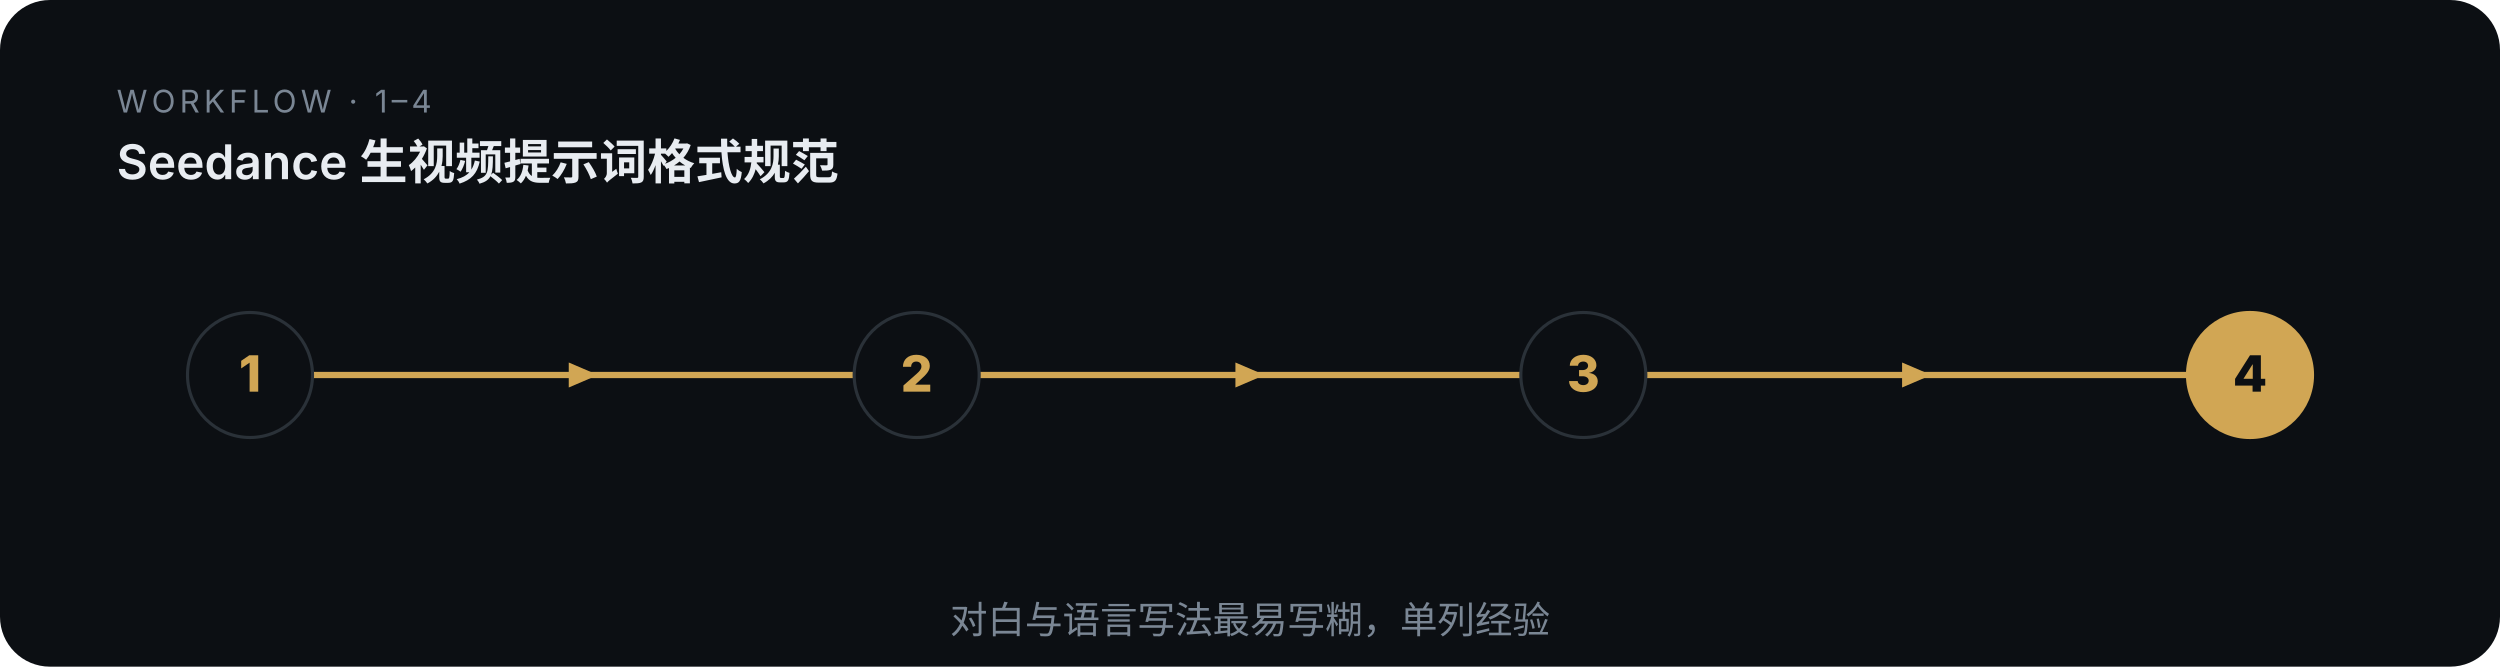
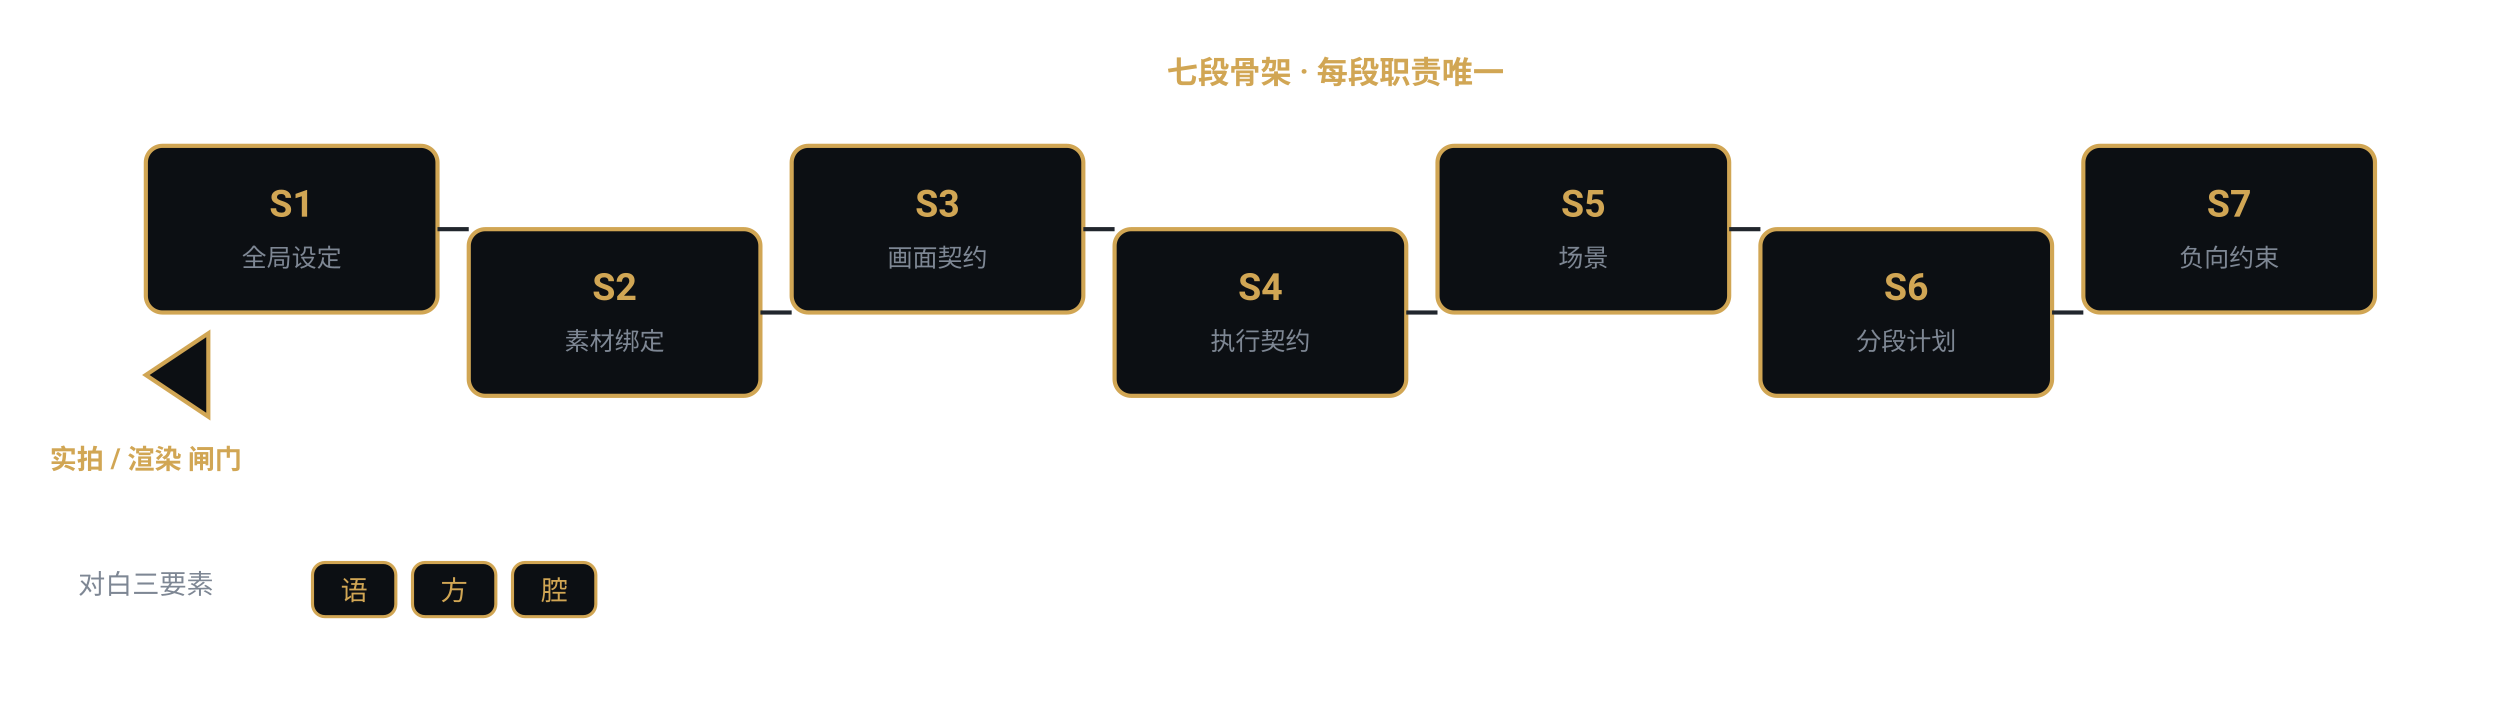
- <svg xmlns="http://www.w3.org/2000/svg" width="1200" height="320" viewBox="0 0 1200 320" role="img" aria-labelledby="title desc">
-   <rect width="1200" height="320" rx="24" fill="#0C0F13" />
-   <g id="title-block" transform="translate(56 40)">
-     <text x="0" y="14" fill="#7A8694" font-size="15" letter-spacing="2" font-family="-apple-system, BlinkMacSystemFont, 'Segoe UI', 'PingFang SC', 'Microsoft YaHei', sans-serif">WORKFLOW · 1–4</text>
-     <text x="0" y="46" fill="#E8ECF1" font-size="23" font-weight="600" font-family="-apple-system, BlinkMacSystemFont, 'Segoe UI', 'PingFang SC', 'Microsoft YaHei', sans-serif">Seedance 生视频提示词格式规范</text>
-   </g>
-   <g id="project-proof">
-     <line x1="120.0" y1="180" x2="1080.0" y2="180" stroke="#D1A654" stroke-width="3" />
-     <path d="M273.0 174 L287.0 180 L273.0 186 Z" fill="#D1A654" />
-     <path d="M593.0 174 L607.0 180 L593.0 186 Z" fill="#D1A654" />
-     <path d="M913.0 174 L927.0 180 L913.0 186 Z" fill="#D1A654" />
-     <g id="stage-1" transform="translate(120 180)">
-       <circle r="30" fill="#0C0F13" stroke="#2A3138" stroke-width="1.5" />
-       <text x="0" y="8" fill="#D1A654" font-size="24" font-weight="800" text-anchor="middle" font-family="-apple-system, BlinkMacSystemFont, 'Segoe UI', 'PingFang SC', 'Microsoft YaHei', sans-serif">1</text>
-       <text x="0" y="238" fill="#E8ECF1" font-size="21" font-weight="600" text-anchor="middle" font-family="-apple-system, BlinkMacSystemFont, 'Segoe UI', 'PingFang SC', 'Microsoft YaHei', sans-serif">锁骨架</text>
-     </g>
-     <g id="stage-2" transform="translate(440 180)">
-       <circle r="30" fill="#0C0F13" stroke="#2A3138" stroke-width="1.5" />
-       <text x="0" y="8" fill="#D1A654" font-size="24" font-weight="800" text-anchor="middle" font-family="-apple-system, BlinkMacSystemFont, 'Segoe UI', 'PingFang SC', 'Microsoft YaHei', sans-serif">2</text>
-       <text x="0" y="238" fill="#E8ECF1" font-size="21" font-weight="600" text-anchor="middle" font-family="-apple-system, BlinkMacSystemFont, 'Segoe UI', 'PingFang SC', 'Microsoft YaHei', sans-serif">写对白</text>
-     </g>
-     <g id="stage-3" transform="translate(760 180)">
-       <circle r="30" fill="#0C0F13" stroke="#2A3138" stroke-width="1.5" />
-       <text x="0" y="8" fill="#D1A654" font-size="24" font-weight="800" text-anchor="middle" font-family="-apple-system, BlinkMacSystemFont, 'Segoe UI', 'PingFang SC', 'Microsoft YaHei', sans-serif">3</text>
-       <text x="0" y="238" fill="#E8ECF1" font-size="21" font-weight="600" text-anchor="middle" font-family="-apple-system, BlinkMacSystemFont, 'Segoe UI', 'PingFang SC', 'Microsoft YaHei', sans-serif">排镜头</text>
-     </g>
-     <g id="stage-4" transform="translate(1080 180)">
-       <circle r="30" fill="#D1A654" stroke="#D1A654" stroke-width="1.5" />
-       <text x="0" y="8" fill="#0C0F13" font-size="24" font-weight="800" text-anchor="middle" font-family="-apple-system, BlinkMacSystemFont, 'Segoe UI', 'PingFang SC', 'Microsoft YaHei', sans-serif">4</text>
-       <text x="0" y="238" fill="#E8ECF1" font-size="21" font-weight="600" text-anchor="middle" font-family="-apple-system, BlinkMacSystemFont, 'Segoe UI', 'PingFang SC', 'Microsoft YaHei', sans-serif">定参数</text>
-     </g>
-   </g>
-   <g id="metadata">
-     <text x="600" y="304" fill="#7A8694" font-size="18" text-anchor="middle" font-family="-apple-system, BlinkMacSystemFont, 'Segoe UI', 'PingFang SC', 'Microsoft YaHei', sans-serif">对白与语言写法最易写糊，单列经验</text>
-   </g>
+ <svg xmlns="http://www.w3.org/2000/svg" viewBox="0 0 1200 340" width="100%" role="img" font-family="-apple-system, BlinkMacSystemFont, 'Segoe UI', Roboto, 'Helvetica Neue', Arial, 'PingFang SC', 'Microsoft YaHei', sans-serif">
+   <rect width="0" height="0" fill="#0C0F13" />
+   <rect x="70" y="70" width="140" height="80" rx="8" fill="#0C0F13" stroke="#D1A654" stroke-width="2" />
+   <text x="140" y="104" font-family="-apple-system, BlinkMacSystemFont, 'Segoe UI', Roboto, 'Helvetica Neue', Arial, 'PingFang SC', 'Microsoft YaHei', sans-serif" font-size="18" fill="#D1A654" font-weight="700" text-anchor="middle">S1</text>
+   <text x="140" y="128" font-family="-apple-system, BlinkMacSystemFont, 'Segoe UI', Roboto, 'Helvetica Neue', Arial, 'PingFang SC', 'Microsoft YaHei', sans-serif" font-size="12" fill="#7E8794" font-weight="400" text-anchor="middle">全局设定</text>
+   <line x1="210" y1="110" x2="225" y2="110" stroke="#21262D" stroke-width="2" />
+   <rect x="225" y="110" width="140" height="80" rx="8" fill="#0C0F13" stroke="#D1A654" stroke-width="2" />
+   <text x="295" y="144" font-family="-apple-system, BlinkMacSystemFont, 'Segoe UI', Roboto, 'Helvetica Neue', Arial, 'PingFang SC', 'Microsoft YaHei', sans-serif" font-size="18" fill="#D1A654" font-weight="700" text-anchor="middle">S2</text>
+   <text x="295" y="168" font-family="-apple-system, BlinkMacSystemFont, 'Segoe UI', Roboto, 'Helvetica Neue', Arial, 'PingFang SC', 'Microsoft YaHei', sans-serif" font-size="12" fill="#7E8794" font-weight="400" text-anchor="middle">素材绑定</text>
+   <line x1="365" y1="150" x2="380" y2="150" stroke="#21262D" stroke-width="2" />
+   <rect x="380" y="70" width="140" height="80" rx="8" fill="#0C0F13" stroke="#D1A654" stroke-width="2" />
+   <text x="450" y="104" font-family="-apple-system, BlinkMacSystemFont, 'Segoe UI', Roboto, 'Helvetica Neue', Arial, 'PingFang SC', 'Microsoft YaHei', sans-serif" font-size="18" fill="#D1A654" font-weight="700" text-anchor="middle">S3</text>
+   <text x="450" y="128" font-family="-apple-system, BlinkMacSystemFont, 'Segoe UI', Roboto, 'Helvetica Neue', Arial, 'PingFang SC', 'Microsoft YaHei', sans-serif" font-size="12" fill="#7E8794" font-weight="400" text-anchor="middle">画面契约</text>
+   <line x1="520" y1="110" x2="535" y2="110" stroke="#21262D" stroke-width="2" />
+   <rect x="535" y="110" width="140" height="80" rx="8" fill="#0C0F13" stroke="#D1A654" stroke-width="2" />
+   <text x="605" y="144" font-family="-apple-system, BlinkMacSystemFont, 'Segoe UI', Roboto, 'Helvetica Neue', Arial, 'PingFang SC', 'Microsoft YaHei', sans-serif" font-size="18" fill="#D1A654" font-weight="700" text-anchor="middle">S4</text>
+   <text x="605" y="168" font-family="-apple-system, BlinkMacSystemFont, 'Segoe UI', Roboto, 'Helvetica Neue', Arial, 'PingFang SC', 'Microsoft YaHei', sans-serif" font-size="12" fill="#7E8794" font-weight="400" text-anchor="middle">执行契约</text>
+   <line x1="675" y1="150" x2="690" y2="150" stroke="#21262D" stroke-width="2" />
+   <rect x="690" y="70" width="140" height="80" rx="8" fill="#0C0F13" stroke="#D1A654" stroke-width="2" />
+   <text x="760" y="104" font-family="-apple-system, BlinkMacSystemFont, 'Segoe UI', Roboto, 'Helvetica Neue', Arial, 'PingFang SC', 'Microsoft YaHei', sans-serif" font-size="18" fill="#D1A654" font-weight="700" text-anchor="middle">S5</text>
+   <text x="760" y="128" font-family="-apple-system, BlinkMacSystemFont, 'Segoe UI', Roboto, 'Helvetica Neue', Arial, 'PingFang SC', 'Microsoft YaHei', sans-serif" font-size="12" fill="#7E8794" font-weight="400" text-anchor="middle">场景</text>
+   <line x1="830" y1="110" x2="845" y2="110" stroke="#21262D" stroke-width="2" />
+   <rect x="845" y="110" width="140" height="80" rx="8" fill="#0C0F13" stroke="#D1A654" stroke-width="2" />
+   <text x="915" y="144" font-family="-apple-system, BlinkMacSystemFont, 'Segoe UI', Roboto, 'Helvetica Neue', Arial, 'PingFang SC', 'Microsoft YaHei', sans-serif" font-size="18" fill="#D1A654" font-weight="700" text-anchor="middle">S6</text>
+   <text x="915" y="168" font-family="-apple-system, BlinkMacSystemFont, 'Segoe UI', Roboto, 'Helvetica Neue', Arial, 'PingFang SC', 'Microsoft YaHei', sans-serif" font-size="12" fill="#7E8794" font-weight="400" text-anchor="middle">分段计划</text>
+   <line x1="985" y1="150" x2="1000" y2="150" stroke="#21262D" stroke-width="2" />
+   <rect x="1000" y="70" width="140" height="80" rx="8" fill="#0C0F13" stroke="#D1A654" stroke-width="2" />
+   <text x="1070" y="104" font-family="-apple-system, BlinkMacSystemFont, 'Segoe UI', Roboto, 'Helvetica Neue', Arial, 'PingFang SC', 'Microsoft YaHei', sans-serif" font-size="18" fill="#D1A654" font-weight="700" text-anchor="middle">S7</text>
+   <text x="1070" y="128" font-family="-apple-system, BlinkMacSystemFont, 'Segoe UI', Roboto, 'Helvetica Neue', Arial, 'PingFang SC', 'Microsoft YaHei', sans-serif" font-size="12" fill="#7E8794" font-weight="400" text-anchor="middle">负向约束</text>
+   <polygon points="70,180 100,160 100,200" fill="#0C0F13" stroke="#D1A654" stroke-width="2" />
+   <text x="70" y="225" font-family="-apple-system, BlinkMacSystemFont, 'Segoe UI', Roboto, 'Helvetica Neue', Arial, 'PingFang SC', 'Microsoft YaHei', sans-serif" font-size="13" fill="#D1A654" font-weight="700" text-anchor="middle">实拍 / 渲染 闸门</text>
+   <text x="70" y="285" font-family="-apple-system, BlinkMacSystemFont, 'Segoe UI', Roboto, 'Helvetica Neue', Arial, 'PingFang SC', 'Microsoft YaHei', sans-serif" font-size="13" fill="#7E8794" font-weight="400" text-anchor="middle">对白三要素</text>
+   <rect x="150" y="270" width="40" height="26" rx="6" fill="#0C0F13" stroke="#D1A654" stroke-width="1.5" />
+   <text x="170" y="288" font-family="-apple-system, BlinkMacSystemFont, 'Segoe UI', Roboto, 'Helvetica Neue', Arial, 'PingFang SC', 'Microsoft YaHei', sans-serif" font-size="13" fill="#D1A654" font-weight="400" text-anchor="middle">语</text>
+   <rect x="198" y="270" width="40" height="26" rx="6" fill="#0C0F13" stroke="#D1A654" stroke-width="1.5" />
+   <text x="218" y="288" font-family="-apple-system, BlinkMacSystemFont, 'Segoe UI', Roboto, 'Helvetica Neue', Arial, 'PingFang SC', 'Microsoft YaHei', sans-serif" font-size="13" fill="#D1A654" font-weight="400" text-anchor="middle">方</text>
+   <rect x="246" y="270" width="40" height="26" rx="6" fill="#0C0F13" stroke="#D1A654" stroke-width="1.5" />
+   <text x="266" y="288" font-family="-apple-system, BlinkMacSystemFont, 'Segoe UI', Roboto, 'Helvetica Neue', Arial, 'PingFang SC', 'Microsoft YaHei', sans-serif" font-size="13" fill="#D1A654" font-weight="400" text-anchor="middle">腔</text>
+   <text x="560" y="40" font-family="-apple-system, BlinkMacSystemFont, 'Segoe UI', Roboto, 'Helvetica Neue', Arial, 'PingFang SC', 'Microsoft YaHei', sans-serif" font-size="15" fill="#D1A654" font-weight="700" text-anchor="start">七段骨架 · 每段职责唯一</text>
</svg>
